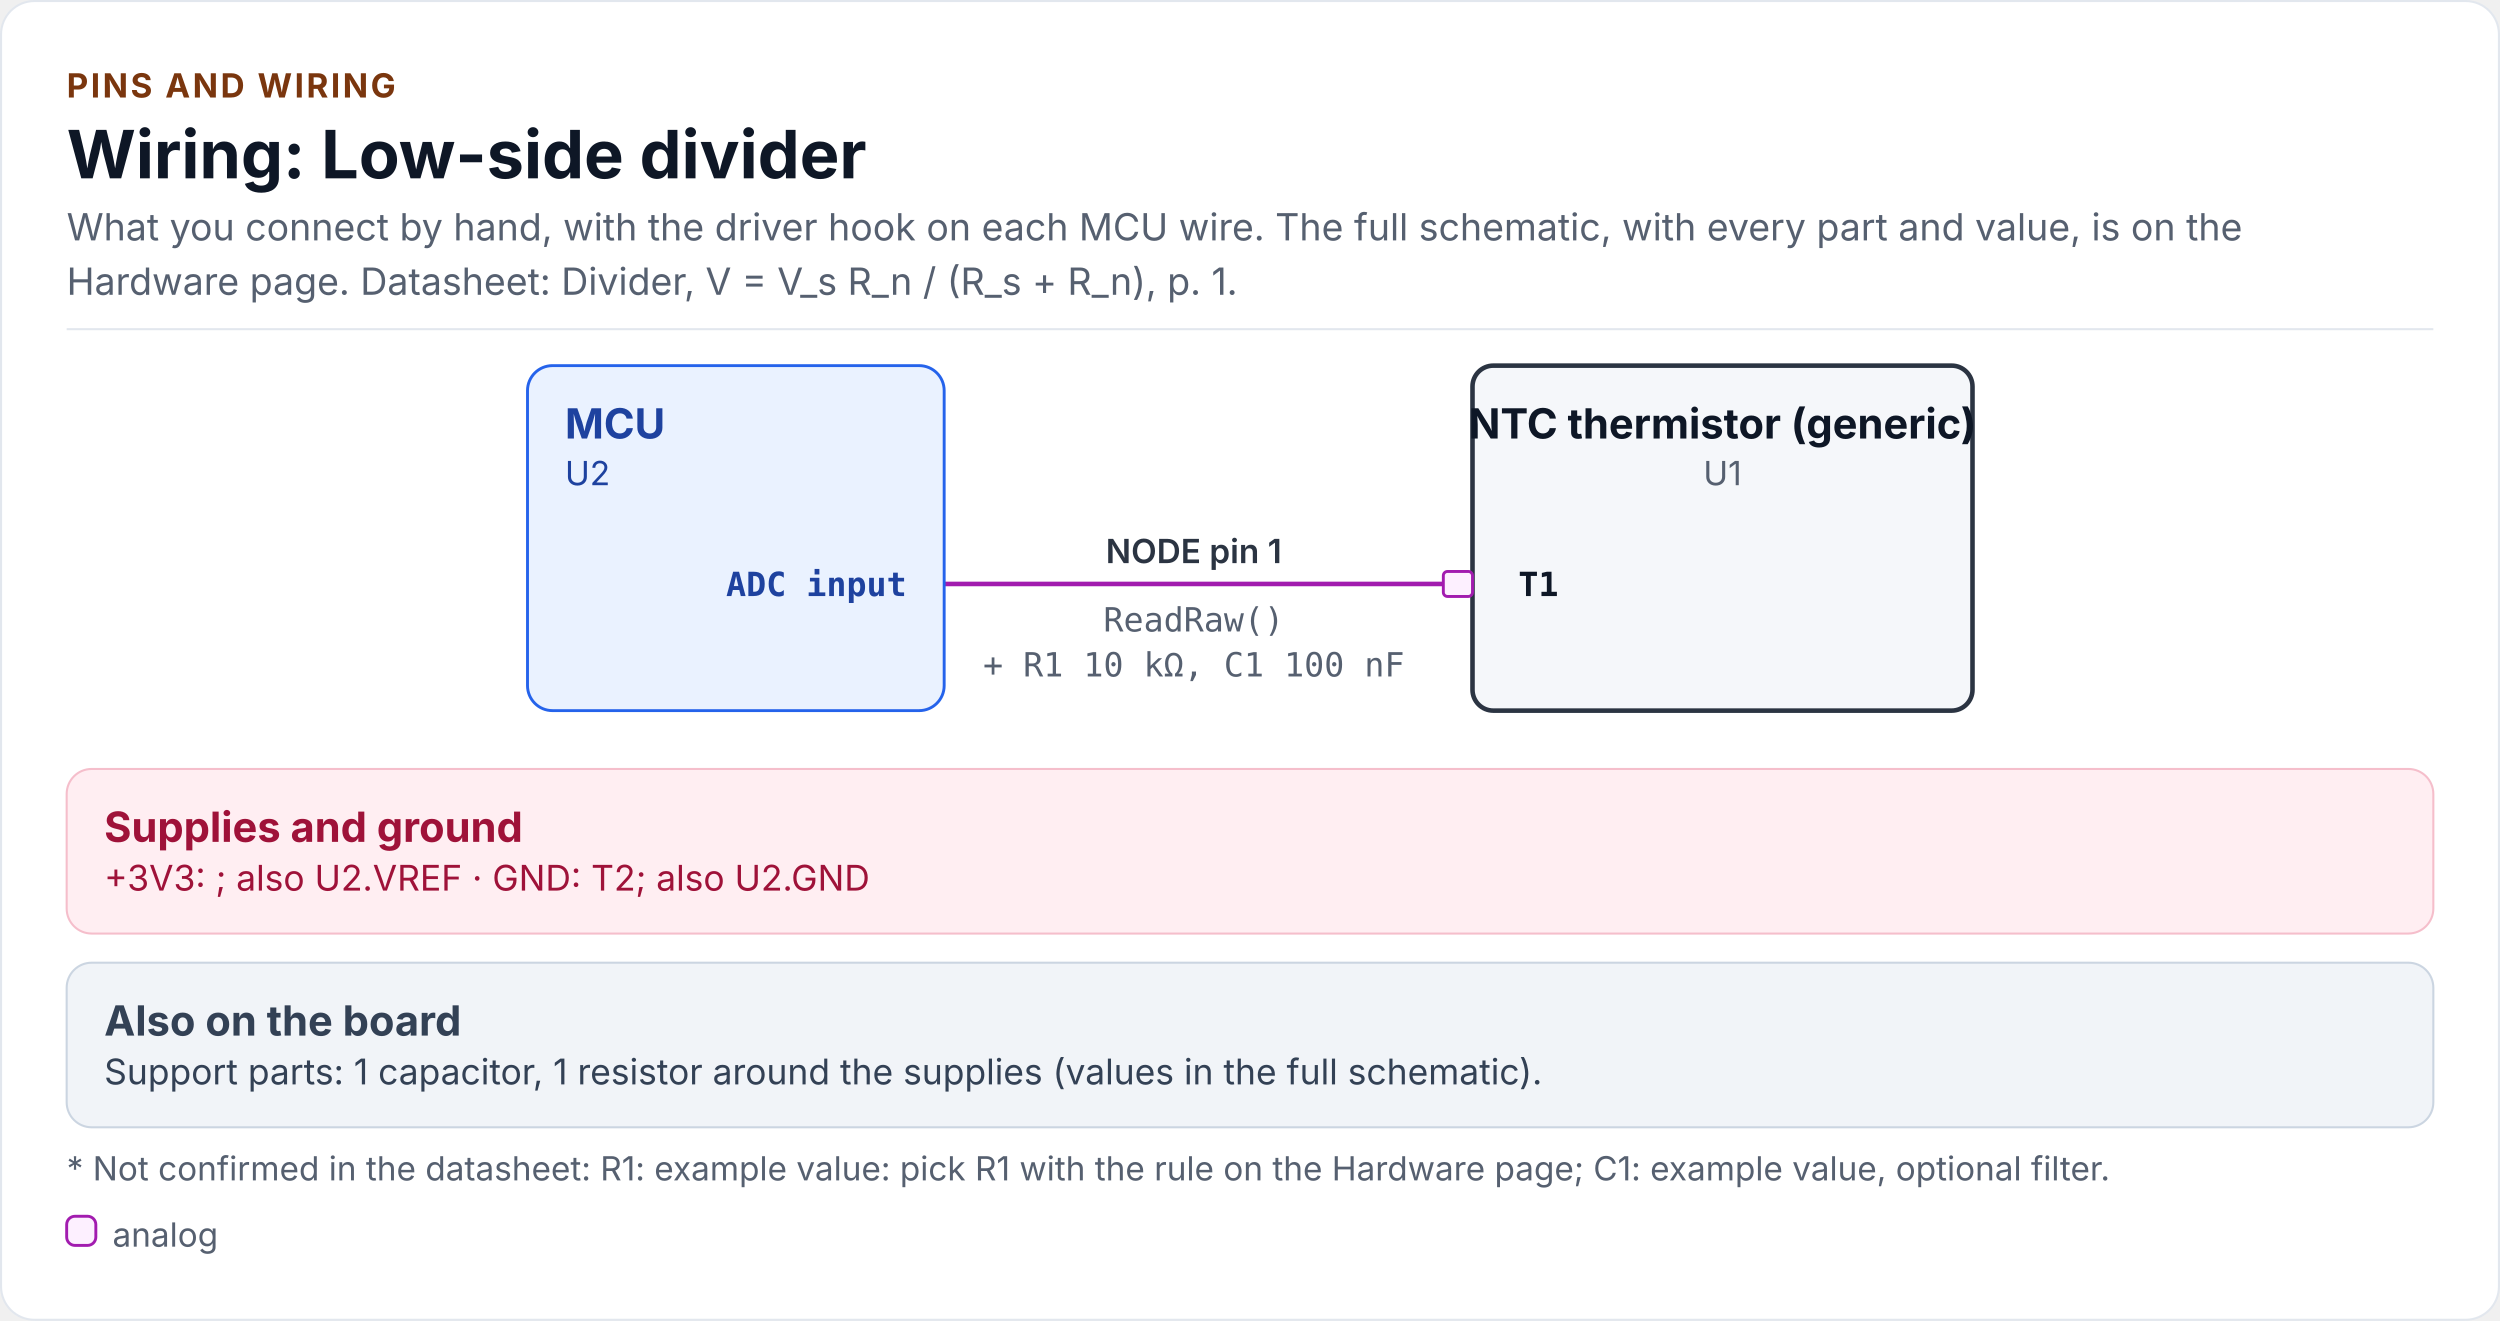
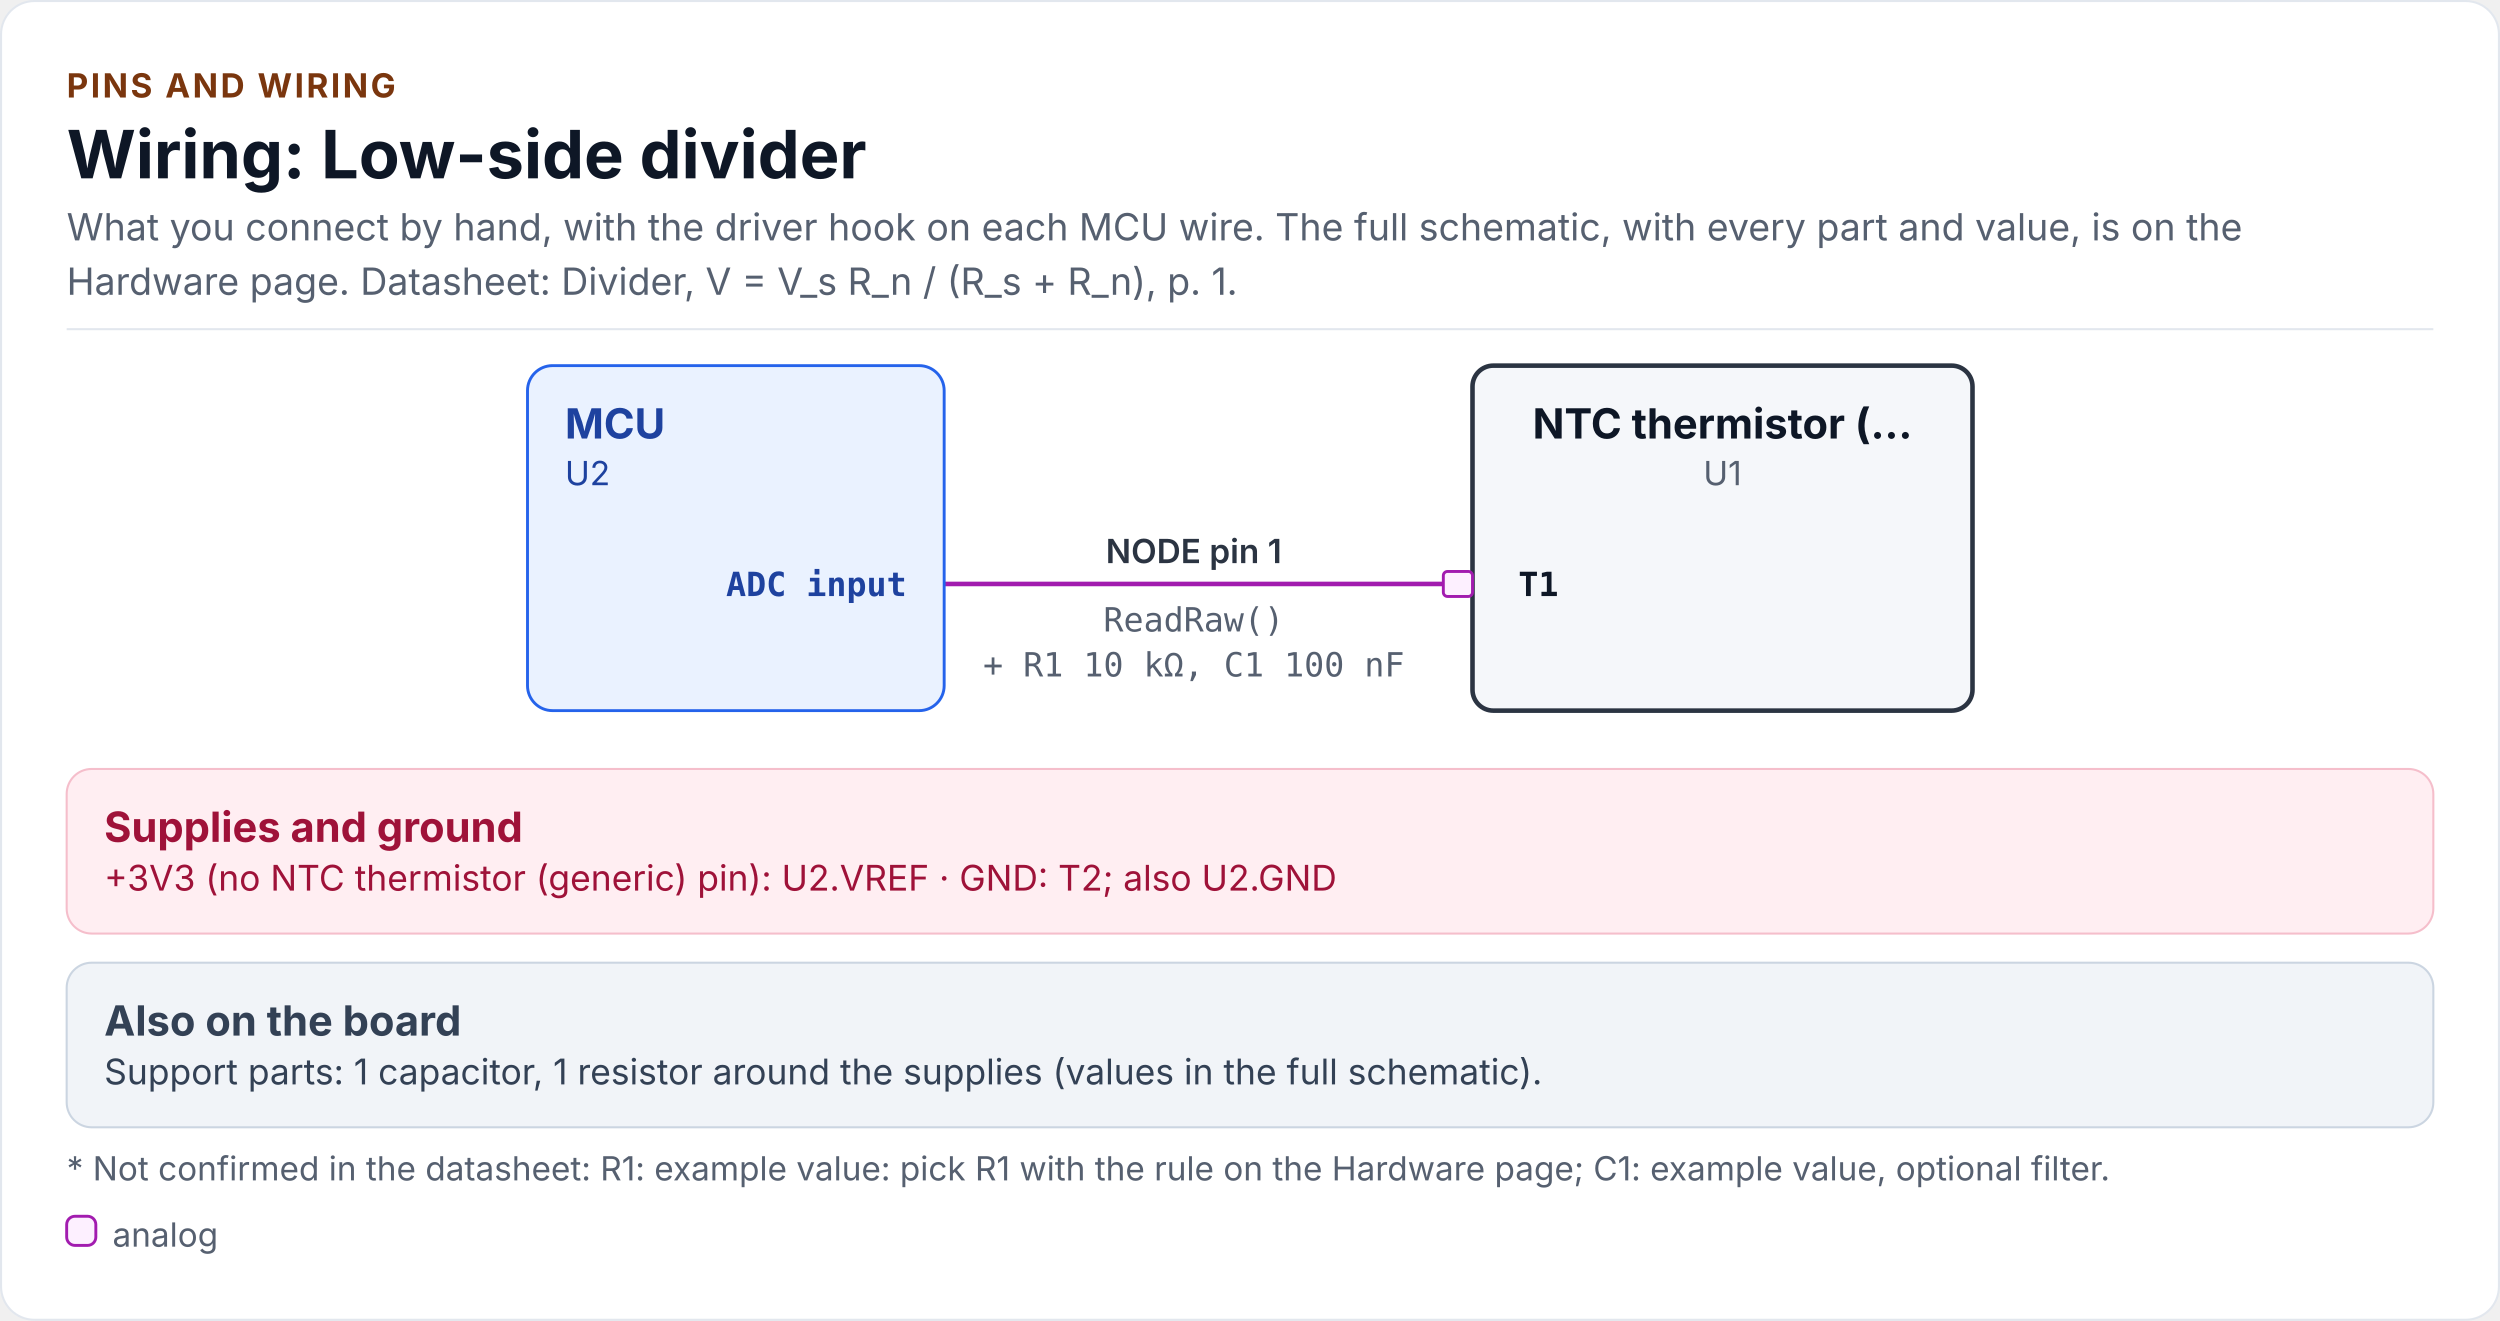
<svg xmlns="http://www.w3.org/2000/svg" width="1200" height="634" viewBox="0 0 1200 634" role="img" aria-labelledby="chip-wiring-divider-title chip-wiring-divider-desc" font-family="Inter, 'Segoe UI', Roboto, 'Helvetica Neue', Arial, sans-serif">
  <rect x="0.5" y="0.5" width="1199" height="633" rx="16" fill="#FFFFFF" stroke="#E2E7EE" />
  <text x="32" y="46.8" font-size="16" font-weight="700" letter-spacing="1.2" fill="#7A360E">PINS AND WIRING</text>
  <text x="32" y="85.6" font-size="32" font-weight="700" fill="#0E1726">Wiring: Low-side divider</text>
  <text x="32" y="115.4" font-size="18" fill="#566070">What you connect by hand, with the driver hook on each MCU wire. The full schematic, with every part and value, is on the</text>
  <text x="32" y="141.5" font-size="18" fill="#566070">Hardware page. Datasheet: Divider, V = V_s R_n / (R_s + R_n), p. 1.</text>
  <rect x="32" y="157.5" width="1136" height="1" fill="#E2E7EE" />
  <path d="M453.2 280.3 L692.8 280.3" fill="none" stroke="#A21CAF" stroke-width="2.2" />
  <rect x="706.8" y="175.5" width="240" height="165.6" rx="10" fill="#F5F7FA" stroke="#2B3442" stroke-width="2.2" />
  <rect x="253.2" y="175.5" width="200" height="165.6" rx="12" fill="#EAF2FF" stroke="#2563EB" stroke-width="1.4" />
  <rect x="32" y="369.1" width="1136" height="79" rx="12" fill="#FFEEF2" stroke="#F5BECB" stroke-width="1" />
  <rect x="32" y="462.1" width="1136" height="79" rx="12" fill="#F1F4F8" stroke="#CBD5E1" stroke-width="1" />
-   <text x="826.8" y="210.5" font-size="20" font-weight="700" text-anchor="middle" fill="#0E1726">NTC thermistor (generic)</text>
+   <text x="826.8" y="210.5" font-size="20" font-weight="700" text-anchor="middle" fill="#0E1726">NTC thermistor (…</text>
  <text x="826.8" y="232.9" font-size="16" text-anchor="middle" fill="#566070">U1</text>
  <text x="271.2" y="210.5" font-size="20" font-weight="700" fill="#1E429F">MCU</text>
  <text x="271.2" y="232.9" font-size="16" fill="#1E429F">U2</text>
  <text x="435.2" y="286.1" font-size="16" font-weight="600" font-family="'JetBrains Mono', 'SFMono-Regular', Menlo, Consolas, monospace" text-anchor="end" fill="#1E429F">ADC input</text>
  <text x="728.8" y="286.1" font-size="16" font-weight="700" font-family="'JetBrains Mono', 'SFMono-Regular', Menlo, Consolas, monospace" fill="#0E1726">T1</text>
  <rect x="692.8" y="274.3" width="14" height="12" rx="2" fill="#FDF0FF" stroke="#A21CAF" stroke-width="1.4" />
  <text x="573" y="270.3" font-size="16" font-weight="600" text-anchor="middle" fill="#2B3442">NODE  pin 1</text>
  <text x="573" y="303.1" font-size="16" font-family="'JetBrains Mono', 'SFMono-Regular', Menlo, Consolas, monospace" text-anchor="middle" fill="#566070">ReadRaw()</text>
  <text x="573" y="324.7" font-size="16" font-family="'JetBrains Mono', 'SFMono-Regular', Menlo, Consolas, monospace" text-anchor="middle" fill="#566070">+ R1 10 kΩ, C1 100 nF</text>
  <text x="50" y="404.1" font-size="20" font-weight="700" fill="#9F1239">Supplies and ground</text>
-   <text x="50" y="427.5" font-size="17" fill="#9F1239">+3V3: ; also U2.VREF · GND: T2; also U2.GND</text>
+   <text x="50" y="427.5" font-size="17" fill="#9F1239">+3V3 (no NTC thermistor (generic) pin): U2.VREF · GND: T2; also U2.GND</text>
  <text x="50" y="497.1" font-size="20" font-weight="700" fill="#334155">Also on the board</text>
  <text x="50" y="520.5" font-size="17" fill="#334155">Support parts: 1 capacitor, 1 resistor around the supplies (values in the full schematic).</text>
  <text x="32" y="566.6" font-size="16" fill="#566070">* Not confirmed in the datasheet: R1: example value: pick R1 with the rule on the Hardware page; C1: example value, optional filter.</text>
  <rect x="32" y="583.8" width="14" height="14" rx="4" fill="#FDF0FF" stroke="#A21CAF" stroke-width="1.4" />
  <text x="54" y="598.4" font-size="16" fill="#566070">analog</text>
</svg>
